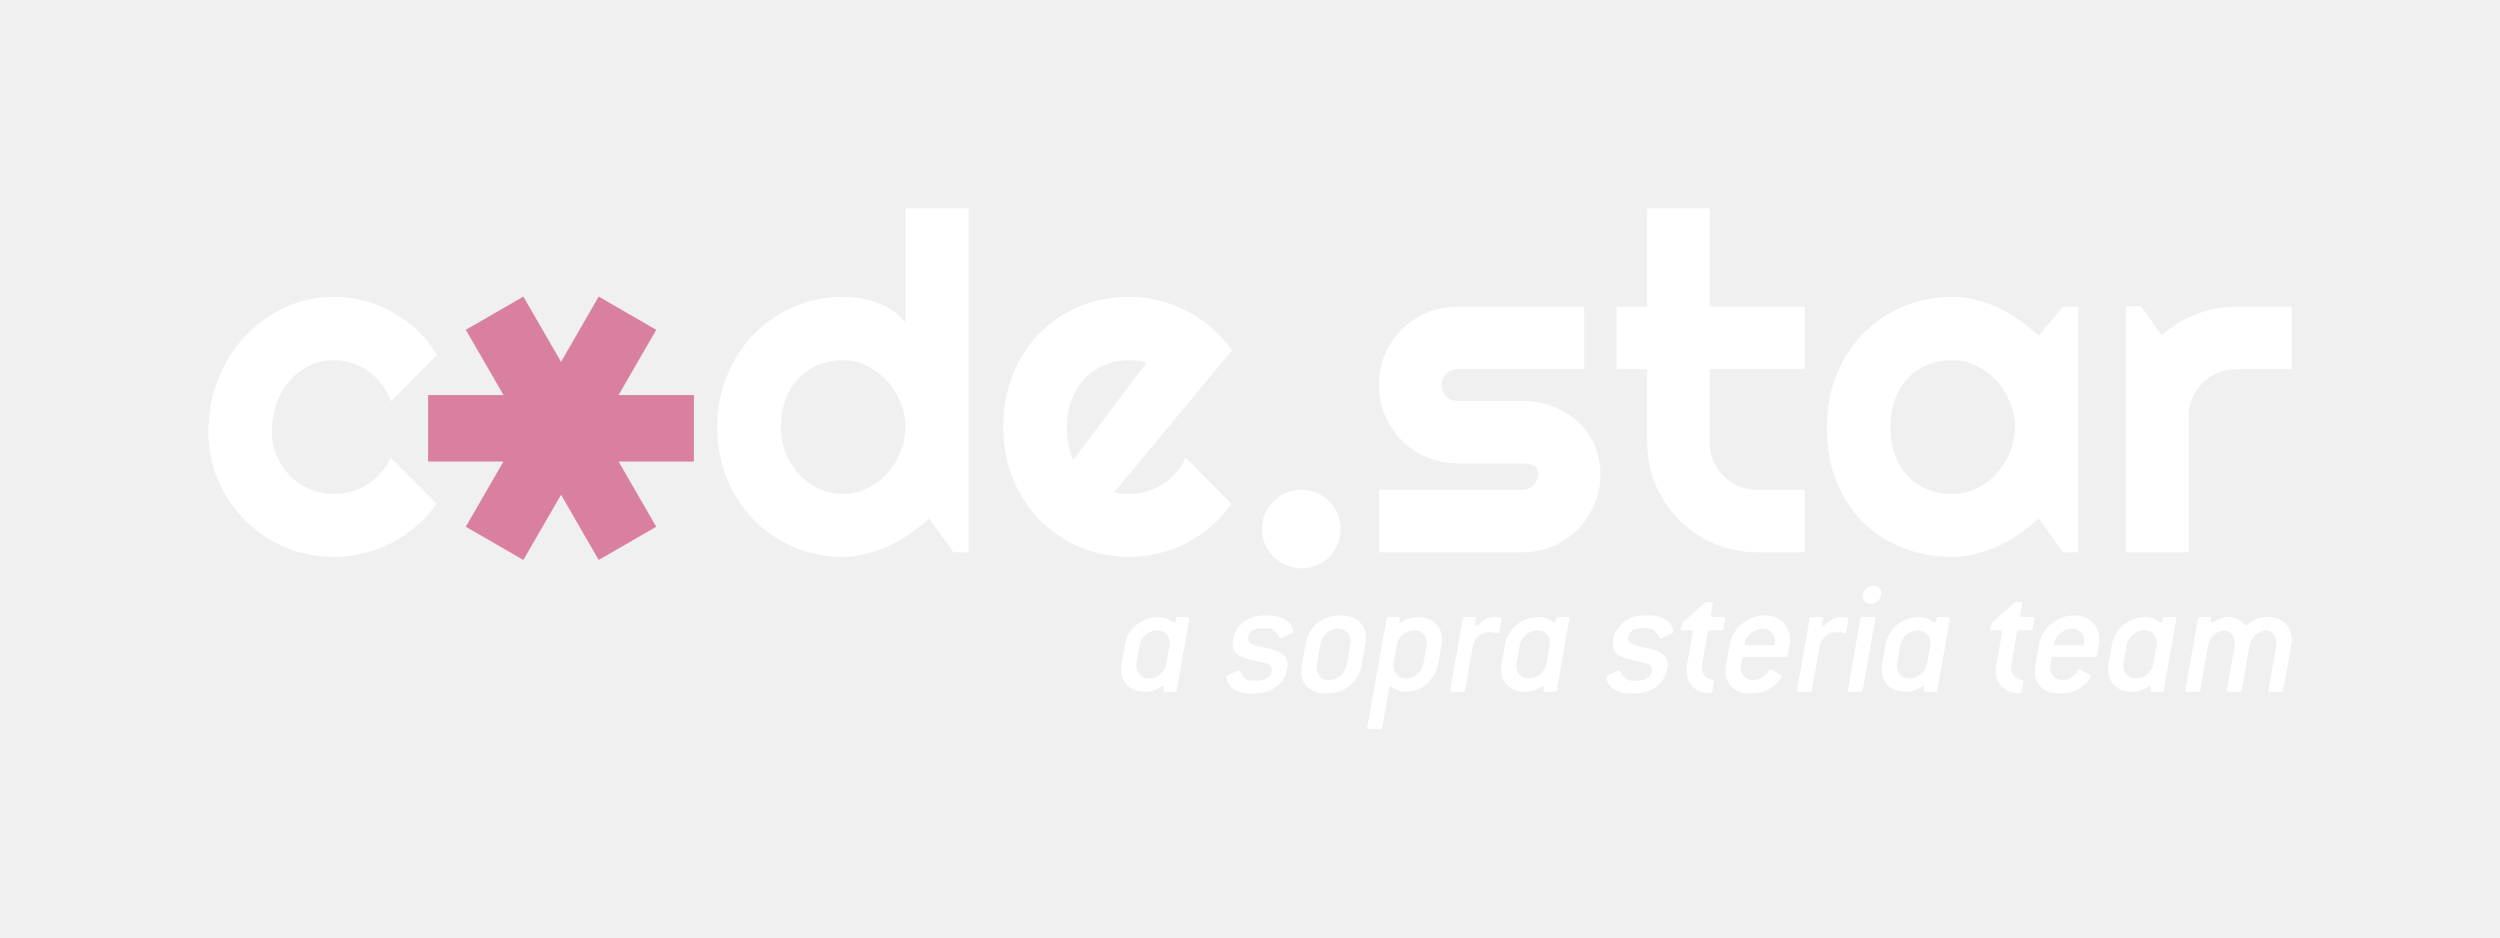
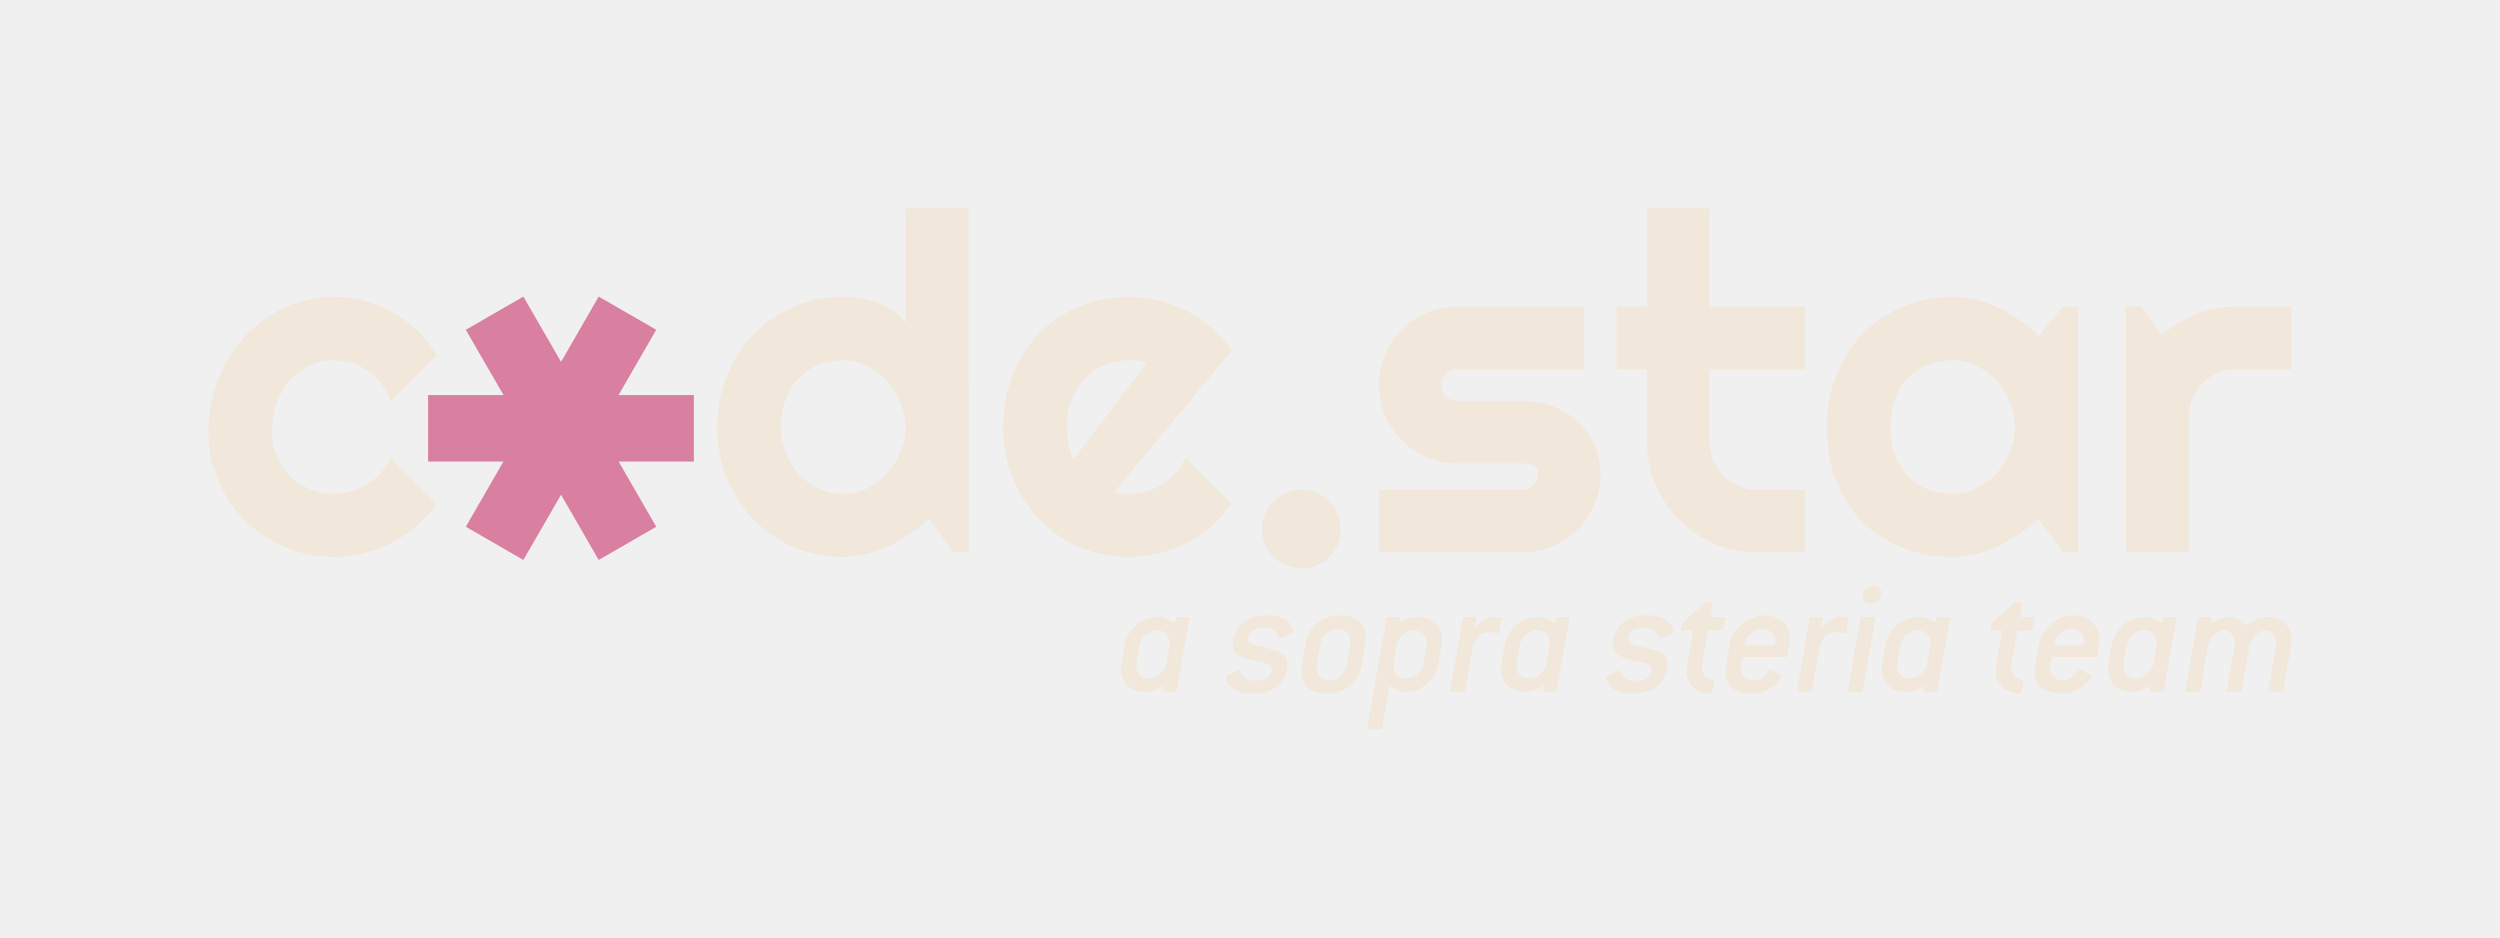
<svg xmlns="http://www.w3.org/2000/svg" width="1200" height="450" viewBox="-60 -60 120 45" style="background-color: #000000;">
-   <path id="codestar" fill="white" d="m-39.026-42.953-2.206 2.217q-.165-.463-.452-.827-.287-.375-.65-.629-.354-.253-.773-.386-.419-.132-.86-.132-.618 0-1.17.254-.54.253-.948.717-.397.452-.628 1.08-.232.63-.232 1.39 0 .618.232 1.158.231.54.628.949.408.408.949.64.551.23 1.169.23.441 0 .849-.12.408-.122.761-.342.364-.232.64-.552.286-.33.463-.728l2.206 2.217q-.42.596-.97 1.07-.541.474-1.18.805-.63.33-1.335.496-.695.177-1.434.177-1.246 0-2.35-.463-1.091-.475-1.918-1.29-.817-.817-1.29-1.909Q-50-38.023-50-39.269q0-1.356.474-2.537.474-1.18 1.29-2.05.828-.883 1.92-1.39 1.103-.508 2.349-.508.739 0 1.445.188.716.187 1.356.551.65.353 1.191.871.552.519.949 1.191zm25.52 9.463h-.727l-1.17-1.621q-.43.386-.915.728-.474.33-1.003.584-.53.243-1.092.386-.552.144-1.125.144-1.246 0-2.35-.463-1.091-.475-1.918-1.302-.817-.838-1.29-1.974-.475-1.147-.475-2.492 0-1.335.474-2.482.474-1.147 1.29-1.985.828-.838 1.92-1.313 1.103-.474 2.349-.474.397 0 .816.066.43.066.827.22.408.144.761.387.353.243.596.595V-50h3.033zm-3.032-6.01q0-.618-.243-1.192-.232-.584-.64-1.025-.408-.452-.96-.717-.54-.276-1.157-.276-.618 0-1.17.22-.54.221-.948.64-.397.408-.628 1.004-.232.596-.232 1.346 0 .65.232 1.235.231.584.628 1.025.408.442.949.695.551.254 1.169.254.617 0 1.158-.265.551-.275.96-.717.407-.452.639-1.025.243-.585.243-1.202zm10.025 3.12q.176.056.353.078.176.01.353.01.44 0 .849-.12.408-.122.761-.342.364-.232.64-.552.286-.33.463-.728l2.206 2.217q-.42.596-.97 1.07-.541.474-1.181.805-.629.33-1.334.496-.695.177-1.434.177-1.246 0-2.35-.463-1.091-.464-1.918-1.29-.817-.828-1.29-1.964-.475-1.147-.475-2.515 0-1.4.474-2.558t1.29-1.974q.828-.817 1.92-1.269 1.103-.452 2.349-.452.739 0 1.445.177.705.176 1.334.507.64.33 1.191.816.552.474.97 1.07zm1.544-6.209q-.21-.077-.42-.099-.198-.022-.418-.022-.618 0-1.17.232-.54.22-.948.64-.397.418-.628 1.014-.232.585-.232 1.324 0 .165.011.375.022.21.055.43.044.21.1.408.055.198.143.353zm9.32 7.974q0 .397-.144.75-.143.342-.397.596-.254.253-.596.397-.341.154-.739.154-.386 0-.738-.154-.342-.144-.607-.397-.254-.254-.408-.596-.143-.353-.143-.75 0-.386.143-.728.154-.341.408-.595.265-.254.607-.397.352-.155.738-.155.398 0 .74.155.341.143.595.397.254.254.397.595.143.342.143.728zm8.723 1.125H6.192v-3h6.882q.31 0 .53-.22.22-.22.22-.53 0-.32-.22-.419-.22-.099-.53-.099H9.942q-.783 0-1.467-.298-.684-.297-1.19-.805-.508-.518-.806-1.202-.287-.684-.287-1.467t.287-1.467q.298-.683.805-1.19.507-.508 1.191-.795.684-.298 1.467-.298h6.099v3H9.942q-.309 0-.53.22-.22.221-.22.53 0 .32.22.552.221.22.53.22h3.132q.772 0 1.456.265.684.254 1.191.717.508.463.805 1.114.298.65.298 1.422 0 .783-.298 1.467-.297.673-.805 1.191-.507.508-1.19.806-.685.286-1.457.286zm11.272 0q-1.092 0-2.052-.408-.96-.419-1.687-1.136-.717-.728-1.136-1.687-.408-.96-.408-2.052v-3.507h-1.467v-3h1.467V-50h3v4.72h4.566v3h-4.566v3.507q0 .475.176.894.177.408.486.717.308.308.727.496.42.176.894.176h2.283v3zm15.407 0h-.728l-1.169-1.621q-.43.386-.915.728-.474.33-1.004.584-.53.243-1.092.386-.551.144-1.125.144-1.246 0-2.349-.42-1.092-.418-1.919-1.212-.816-.806-1.29-1.964-.474-1.158-.474-2.635 0-1.38.474-2.526.474-1.158 1.29-1.985.827-.827 1.92-1.28 1.102-.463 2.348-.463.574 0 1.136.143.563.144 1.092.398.53.253 1.004.595.485.342.904.739l1.17-1.4h.727zM36.72-39.5q0-.618-.242-1.192-.232-.584-.64-1.025-.408-.452-.96-.717-.54-.276-1.158-.276-.617 0-1.169.21-.54.21-.948.617-.397.408-.629 1.015-.231.595-.231 1.368 0 .772.231 1.378.232.596.629 1.004.408.408.948.617.552.21 1.17.21.617 0 1.157-.265.552-.276.96-.717.408-.452.64-1.025.242-.585.242-1.202zm8.338 6.01h-3.01v-11.812h.727l.993 1.401q.728-.662 1.654-1.015.926-.364 1.919-.364h2.658v3h-2.658q-.474 0-.893.177-.42.176-.728.485-.309.309-.485.728-.177.419-.177.893z" />
+   <path id="codestar" fill="#f1e7da" d="m-39.026-42.953-2.206 2.217q-.165-.463-.452-.827-.287-.375-.65-.629-.354-.253-.773-.386-.419-.132-.86-.132-.618 0-1.17.254-.54.253-.948.717-.397.452-.628 1.08-.232.63-.232 1.39 0 .618.232 1.158.231.54.628.949.408.408.949.64.551.23 1.169.23.441 0 .849-.12.408-.122.761-.342.364-.232.64-.552.286-.33.463-.728l2.206 2.217q-.42.596-.97 1.07-.541.474-1.18.805-.63.33-1.335.496-.695.177-1.434.177-1.246 0-2.35-.463-1.091-.475-1.918-1.29-.817-.817-1.29-1.909Q-50-38.023-50-39.269q0-1.356.474-2.537.474-1.18 1.29-2.05.828-.883 1.92-1.39 1.103-.508 2.349-.508.739 0 1.445.188.716.187 1.356.551.65.353 1.191.871.552.519.949 1.191zm25.52 9.463h-.727l-1.17-1.621q-.43.386-.915.728-.474.33-1.003.584-.53.243-1.092.386-.552.144-1.125.144-1.246 0-2.35-.463-1.091-.475-1.918-1.302-.817-.838-1.29-1.974-.475-1.147-.475-2.492 0-1.335.474-2.482.474-1.147 1.29-1.985.828-.838 1.92-1.313 1.103-.474 2.349-.474.397 0 .816.066.43.066.827.22.408.144.761.387.353.243.596.595V-50h3.033zm-3.032-6.01q0-.618-.243-1.192-.232-.584-.64-1.025-.408-.452-.96-.717-.54-.276-1.157-.276-.618 0-1.17.22-.54.221-.948.64-.397.408-.628 1.004-.232.596-.232 1.346 0 .65.232 1.235.231.584.628 1.025.408.442.949.695.551.254 1.169.254.617 0 1.158-.265.551-.275.96-.717.407-.452.639-1.025.243-.585.243-1.202zm10.025 3.12q.176.056.353.078.176.01.353.01.44 0 .849-.12.408-.122.761-.342.364-.232.64-.552.286-.33.463-.728l2.206 2.217q-.42.596-.97 1.07-.541.474-1.181.805-.629.33-1.334.496-.695.177-1.434.177-1.246 0-2.35-.463-1.091-.464-1.918-1.29-.817-.828-1.29-1.964-.475-1.147-.475-2.515 0-1.4.474-2.558t1.29-1.974q.828-.817 1.92-1.269 1.103-.452 2.349-.452.739 0 1.445.177.705.176 1.334.507.64.33 1.191.816.552.474.97 1.07zm1.544-6.209q-.21-.077-.42-.099-.198-.022-.418-.022-.618 0-1.17.232-.54.22-.948.64-.397.418-.628 1.014-.232.585-.232 1.324 0 .165.011.375.022.21.055.43.044.21.1.408.055.198.143.353zm9.32 7.974q0 .397-.144.75-.143.342-.397.596-.254.253-.596.397-.341.154-.739.154-.386 0-.738-.154-.342-.144-.607-.397-.254-.254-.408-.596-.143-.353-.143-.75 0-.386.143-.728.154-.341.408-.595.265-.254.607-.397.352-.155.738-.155.398 0 .74.155.341.143.595.397.254.254.397.595.143.342.143.728zm8.723 1.125H6.192v-3h6.882q.31 0 .53-.22.22-.22.22-.53 0-.32-.22-.419-.22-.099-.53-.099H9.942q-.783 0-1.467-.298-.684-.297-1.19-.805-.508-.518-.806-1.202-.287-.684-.287-1.467t.287-1.467q.298-.683.805-1.19.507-.508 1.191-.795.684-.298 1.467-.298h6.099v3H9.942q-.309 0-.53.22-.22.221-.22.53 0 .32.22.552.221.22.53.22h3.132q.772 0 1.456.265.684.254 1.191.717.508.463.805 1.114.298.65.298 1.422 0 .783-.298 1.467-.297.673-.805 1.191-.507.508-1.19.806-.685.286-1.457.286zm11.272 0q-1.092 0-2.052-.408-.96-.419-1.687-1.136-.717-.728-1.136-1.687-.408-.96-.408-2.052v-3.507h-1.467v-3h1.467V-50h3v4.72h4.566v3h-4.566v3.507q0 .475.176.894.177.408.486.717.308.308.727.496.42.176.894.176h2.283v3zm15.407 0h-.728l-1.169-1.621q-.43.386-.915.728-.474.33-1.004.584-.53.243-1.092.386-.551.144-1.125.144-1.246 0-2.349-.42-1.092-.418-1.919-1.212-.816-.806-1.29-1.964-.474-1.158-.474-2.635 0-1.38.474-2.526.474-1.158 1.29-1.985.827-.827 1.92-1.28 1.102-.463 2.348-.463.574 0 1.136.143.563.144 1.092.398.53.253 1.004.595.485.342.904.739l1.17-1.4h.727zM36.72-39.5q0-.618-.242-1.192-.232-.584-.64-1.025-.408-.452-.96-.717-.54-.276-1.158-.276-.617 0-1.169.21-.54.21-.948.617-.397.408-.629 1.015-.231.595-.231 1.368 0 .772.231 1.378.232.596.629 1.004.408.408.948.617.552.21 1.17.21.617 0 1.157-.265.552-.276.96-.717.408-.452.64-1.025.242-.585.242-1.202zm8.338 6.01h-3.01v-11.812h.727l.993 1.401q.728-.662 1.654-1.015.926-.364 1.919-.364h2.658v3h-2.658q-.474 0-.893.177-.42.176-.728.485-.309.309-.485.728-.177.419-.177.893z" />
  <path id="star" fill="#d980a0" d="m-34.879-45.764-2.762 1.594 1.81 3.134h-3.62v3.189h3.616l-1.806 3.13 2.762 1.595 1.81-3.13 1.806 3.13 2.763-1.595-1.807-3.13h3.613v-3.19h-3.616l1.81-3.133-2.763-1.594-1.806 3.133z" />
-   <path id="tagline" fill="white" d="M-3.86-29.027q.007-.04.007-.12 0-.254-.167-.422-.167-.175-.43-.175-.16 0-.303.064-.136.055-.256.151-.111.096-.191.231-.072.128-.096.271l-.151.877q-.008.04-.008.12 0 .255.167.43.168.168.43.168.152 0 .296-.056.143-.056.255-.151.12-.104.191-.231.08-.136.104-.28zm.342 2.153q-.008.08-.095.08h-.479q-.063 0-.063-.056v-.024l.015-.096v-.023q0-.072-.055-.072-.032 0-.096.048-.064.04-.167.087-.096.048-.24.096-.143.04-.327.04-.526 0-.845-.295-.319-.295-.319-.797 0-.128.024-.264l.152-.877q.048-.295.191-.542.152-.255.367-.43.215-.184.486-.28.28-.103.582-.103.168 0 .287.04.128.04.216.095.087.048.143.088.056.04.096.04.048 0 .072-.088l.023-.095q.016-.04.024-.056.016-.024.064-.024h.479q.071 0 .071.064v.016zm4.434-3.588q.27 0 .478.072.215.064.367.175.151.112.23.256.08.143.08.295 0 .04-.055.063l-.502.232-.048.015q-.016 0-.048-.047-.12-.2-.24-.32-.119-.127-.366-.127h-.24q-.318 0-.494.136-.167.135-.167.343 0 .12.056.19.063.065.175.113.12.047.287.087.168.04.39.088.495.112.734.279.248.167.248.51 0 .287-.12.542-.112.248-.319.439-.2.183-.486.295-.28.112-.622.112h-.24q-.279 0-.494-.072-.215-.072-.367-.184-.143-.12-.223-.255-.072-.143-.072-.287 0-.04.056-.063l.503-.232q.015-.008.023-.008.008-.008.024-.008t.056.048q.056.088.104.176.056.08.12.143.071.056.159.096.088.032.223.032h.24q.302 0 .494-.152.191-.16.191-.367 0-.12-.064-.183-.056-.072-.175-.112-.112-.047-.287-.08-.176-.04-.399-.087-.486-.112-.725-.271-.232-.16-.232-.51 0-.287.112-.535.12-.247.319-.43.2-.192.47-.295.28-.112.606-.112zm3.906 1.356q.008-.032.008-.064v-.064q0-.255-.175-.423-.167-.167-.447-.167-.143 0-.279.064-.135.056-.255.151-.111.096-.191.232-.072.127-.096.27l-.183 1.037q-.008.04-.008.072v.056q0 .255.167.422.168.168.43.168.152 0 .296-.056.143-.056.255-.152.112-.103.191-.23.08-.136.104-.28zm.535 1.036q-.056.303-.2.55-.143.247-.366.43-.216.176-.503.28-.279.096-.606.096-.574 0-.9-.287-.32-.295-.32-.79 0-.135.024-.279l.184-1.036q.055-.303.199-.55.143-.256.359-.431.223-.183.502-.28.287-.095.614-.095.574 0 .893.295.327.287.327.782 0 .135-.024.279zm3.117-.957q.008-.04.008-.12 0-.254-.167-.422-.168-.175-.455-.175-.143 0-.279.064-.135.055-.255.151-.112.096-.191.231-.072.128-.096.271l-.151.877q-.008.04-.008.12 0 .255.167.43.167.168.43.168.152 0 .296-.056.143-.056.255-.151.12-.104.191-.231.08-.136.104-.28zm.566.877q-.048.272-.191.527-.144.247-.375.454-.406.375-1.028.375-.144 0-.263-.04-.112-.04-.2-.088-.08-.055-.143-.095-.056-.04-.096-.04-.048 0-.064.087l-.335 1.89q-.008.08-.095.08h-.558q-.064 0-.064-.056v-.024l.925-5.222q.008-.08.087-.08h.479q.071 0 .071.08l-.023.095v.024q0 .072.047.072.024 0 .088-.04.064-.048.168-.096.103-.047.247-.087.143-.048.335-.048.526 0 .845.295.319.295.319.797 0 .136-.024.263zm2.934-1.53q-.015.08-.063.08-.056 0-.152-.025-.088-.032-.231-.032-.335 0-.558.192-.215.183-.28.518l-.366 2.073q-.008.08-.096.08H9.67q-.064 0-.064-.056v-.024l.606-3.428q.008-.08.088-.08h.478q.072 0 .072.064v.016l-.048.255v.024q0 .071.056.071.032 0 .104-.063.072-.072.175-.152.112-.08.24-.143.135-.072.286-.072.232 0 .32.016.095.008.095.072v.016zm2.408.653q.008-.04.008-.12 0-.254-.167-.422-.168-.175-.43-.175-.16 0-.304.064-.135.055-.255.151-.111.096-.191.231-.072.128-.096.271l-.151.877q-.008.04-.008.12 0 .255.167.43.168.168.43.168.152 0 .296-.056.143-.056.255-.151.12-.104.191-.231.08-.136.104-.28zm.343 2.153q-.008.08-.095.08h-.479q-.064 0-.064-.056v-.024l.016-.096v-.023q0-.072-.055-.072-.032 0-.096.048-.064.04-.168.087-.095.048-.239.096-.143.04-.327.04-.526 0-.845-.295-.319-.295-.319-.797 0-.128.024-.264l.152-.877q.047-.295.191-.542.151-.255.367-.43.215-.184.486-.28.28-.103.582-.103.168 0 .287.04.128.04.215.095.088.048.144.088.056.04.096.04.047 0 .071-.088l.024-.095q.016-.04.024-.056.016-.024.064-.024h.478q.072 0 .072.064v.016zm4.433-3.588q.271 0 .479.072.215.064.367.175.151.112.23.256.08.143.08.295 0 .04-.055.063l-.503.232-.047.015q-.016 0-.048-.047-.12-.2-.24-.32-.12-.127-.366-.127h-.24q-.318 0-.494.136-.167.135-.167.343 0 .12.056.19.063.065.175.113.12.047.287.087.167.04.39.088.495.112.734.279.247.167.247.51 0 .287-.12.542-.11.248-.318.439-.2.183-.486.295-.28.112-.622.112h-.24q-.279 0-.494-.072-.215-.072-.367-.184-.143-.12-.223-.255-.072-.143-.072-.287 0-.04.056-.063l.502-.232q.016-.008.024-.008.008-.008.024-.008t.056.048q.056.088.104.176.056.08.12.143.071.056.159.096.087.032.223.032h.24q.302 0 .494-.152.19-.16.19-.367 0-.12-.063-.183-.056-.072-.175-.112-.112-.047-.287-.08-.176-.04-.399-.087-.486-.112-.726-.271-.23-.16-.23-.51 0-.287.11-.535.12-.247.32-.43.2-.192.47-.295.28-.112.606-.112zm3.564.638q-.008.08-.095.08h-.558q-.072 0-.096.08l-.28 1.594q-.007.04-.007.072v.056q0 .223.135.382.144.152.407.2.048.024.048.064v.016l-.088.478q-.024.08-.16.08-.223 0-.422-.08-.191-.08-.343-.223-.143-.144-.23-.343-.08-.207-.08-.455 0-.111.023-.247l.28-1.594v-.024q0-.056-.064-.056h-.439q-.072 0-.072-.048v-.016q.008-.008.008-.016l.064-.279 1.092-.973.056-.024h.247q.064 0 .064.056v.024l-.096.558v.024q0 .056.064.056h.558q.072 0 .072.064v.016zm2.368.797q.112 0 .112-.215 0-.24-.175-.407-.176-.175-.43-.175-.16 0-.312.072-.151.064-.27.175-.12.104-.192.24-.072.127-.072.255 0 .055.064.055zm.718.479q-.008.08-.096.08H23.72q-.088 0-.096.08l-.055.318q-.008.032-.008.064v.064q0 .247.167.422.167.168.43.168.312 0 .527-.216.135-.127.191-.207.064-.088.104-.088.016 0 .048.016l.462.256q.032.016.032.04 0 .063-.136.239-.135.167-.43.366-.16.104-.399.168-.231.064-.51.064-.574 0-.901-.287-.319-.295-.319-.79 0-.135.024-.279l.183-1.036q.032-.176.112-.36.088-.183.223-.342.263-.319.614-.486.351-.168.726-.168.27 0 .494.088.223.088.383.247.16.152.247.359.088.207.088.446v.112q0 .048-.016.104zm2.815-1.132q-.016.08-.064.08-.056 0-.152-.025-.087-.032-.23-.032-.336 0-.559.192-.215.183-.279.518l-.367 2.073q-.008.08-.095.08h-.559q-.063 0-.063-.056v-.024l.606-3.428q.008-.08.087-.08h.479q.071 0 .071.064v.016l-.047.255v.024q0 .071.055.071.032 0 .104-.063.072-.072.175-.152.112-.08.24-.143.135-.072.287-.072.23 0 .319.016.095.008.095.072v.016zm.789 2.806q-.008.08-.096.08h-.558q-.064 0-.064-.056v-.024l.606-3.428q.008-.08.088-.08h.558q.072 0 .072.064v.016zm.893-4.656q0 .207-.16.359-.15.151-.366.151-.16 0-.263-.104-.104-.103-.104-.263 0-.207.16-.359.159-.151.366-.151.168 0 .263.104.104.095.104.263zm2.344 2.503q.008-.04.008-.12 0-.254-.167-.422-.168-.175-.43-.175-.16 0-.304.064-.135.055-.255.151-.112.096-.191.231-.072.128-.096.271l-.151.877q-.008.04-.008.12 0 .255.167.43.167.168.43.168.152 0 .296-.056.143-.056.255-.151.12-.104.191-.231.08-.136.104-.28zm.343 2.153q-.008.08-.096.08h-.478q-.064 0-.064-.056v-.024l.016-.096v-.023q0-.072-.056-.072-.032 0-.095.048-.064.04-.168.087-.096.048-.239.096-.144.04-.327.04-.526 0-.845-.295-.319-.295-.319-.797 0-.128.024-.264l.151-.877q.048-.295.192-.542.151-.255.367-.43.215-.184.486-.28.279-.103.582-.103.167 0 .287.04.128.04.215.095.088.048.144.088.056.04.095.04.048 0 .072-.088l.024-.095q.016-.04.024-.056.016-.024.064-.024h.478q.072 0 .072.064v.016zm4.577-2.95q-.008.08-.096.08h-.558q-.072 0-.096.08l-.279 1.594q-.008.04-.008.072v.056q0 .223.136.382.143.152.406.2.048.024.048.064v.016l-.088.478q-.023.08-.159.08-.223 0-.423-.08-.191-.08-.342-.223-.144-.144-.232-.343-.08-.207-.08-.455 0-.111.024-.247l.28-1.594v-.024q0-.056-.064-.056h-.439q-.072 0-.072-.048v-.016q.008-.008.008-.016l.064-.279 1.093-.973.055-.024h.248q.063 0 .063.056v.024l-.095.558v.024q0 .056.063.056h.559q.071 0 .071.064v.016zm2.368.797q.111 0 .111-.215 0-.24-.175-.407-.175-.175-.43-.175-.16 0-.312.072-.151.064-.27.175-.12.104-.192.24-.072.127-.072.255 0 .055.064.055zm.717.479q-.008.08-.095.08h-1.994q-.087 0-.095.08l-.056.318q-.008.032-.008.064v.064q0 .247.167.422.168.168.43.168.312 0 .527-.216.136-.127.191-.207.064-.088.104-.088.016 0 .048.016l.462.256q.032.016.032.04 0 .063-.135.239-.136.167-.43.366-.16.104-.4.168-.23.064-.51.064-.574 0-.9-.287-.32-.295-.32-.79 0-.135.024-.279l.184-1.036q.031-.176.111-.36.088-.183.223-.342.264-.319.614-.486.351-.168.726-.168.271 0 .494.088.224.088.383.247.16.152.247.359.088.207.088.446v.112q0 .048-.016.104zm2.863-.479q.008-.04.008-.12 0-.254-.168-.422-.167-.175-.43-.175-.16 0-.303.064-.136.055-.255.151-.112.096-.192.231-.072.128-.095.271l-.152.877q-.008.04-.008.12 0 .255.168.43.167.168.43.168.152 0 .295-.056.144-.056.255-.151.12-.104.192-.231.08-.136.103-.28zm.343 2.153q-.008.08-.096.08h-.478q-.064 0-.064-.056v-.024l.016-.096v-.023q0-.072-.056-.072-.032 0-.096.048-.064.04-.167.087-.096.048-.24.096-.143.04-.326.04-.527 0-.846-.295-.318-.295-.318-.797 0-.128.023-.264l.152-.877q.048-.295.191-.542.152-.255.367-.43.215-.184.486-.28.28-.103.582-.103.168 0 .288.04.127.04.215.095.088.048.143.088.056.04.096.04.048 0 .072-.088l.024-.095q.016-.04.024-.056.016-.024.063-.024h.479q.072 0 .072.064v.016zm5.74 0q-.008.08-.095.08h-.558q-.064 0-.064-.056v-.024l.374-2.153q.008-.04.008-.12 0-.254-.151-.422-.144-.175-.367-.175-.12 0-.247.064-.12.055-.231.151-.104.096-.184.231-.08.128-.103.271l-.375 2.153q-.008.08-.096.08h-.558q-.064 0-.064-.056v-.024l.375-2.153q.008-.04.008-.12 0-.254-.151-.422-.144-.175-.367-.175-.12 0-.247.064-.128.055-.24.151-.103.096-.183.231-.072.128-.096.271l-.374 2.153q-.008.08-.096.08h-.558q-.064 0-.064-.056v-.024l.606-3.428q.008-.08.088-.08h.478q.08 0 .08.048 0 .008-.008.016v.016l-.024.103q0 .016-.008.024v.008q0 .056.048.056.04 0 .111-.04.072-.048.168-.095.104-.048.24-.088.135-.048.294-.048.215 0 .359.064.151.064.247.135.096.072.144.136.055.064.08.064.031 0 .103-.056.08-.064.215-.152.311-.191.742-.191.526 0 .829.303.311.303.311.79 0 .135-.024.262z" />
+   <path id="tagline" fill="#f1e7da" d="M-3.86-29.027q.007-.04.007-.12 0-.254-.167-.422-.167-.175-.43-.175-.16 0-.303.064-.136.055-.256.151-.111.096-.191.231-.072.128-.096.271l-.151.877q-.008.04-.008.12 0 .255.167.43.168.168.43.168.152 0 .296-.056.143-.056.255-.151.12-.104.191-.231.08-.136.104-.28zm.342 2.153q-.008.08-.095.08h-.479q-.063 0-.063-.056v-.024l.015-.096v-.023q0-.072-.055-.072-.032 0-.096.048-.064.04-.167.087-.096.048-.24.096-.143.04-.327.04-.526 0-.845-.295-.319-.295-.319-.797 0-.128.024-.264l.152-.877q.048-.295.191-.542.152-.255.367-.43.215-.184.486-.28.28-.103.582-.103.168 0 .287.04.128.04.216.095.087.048.143.088.056.04.096.04.048 0 .072-.088l.023-.095q.016-.04.024-.056.016-.024.064-.024h.479q.071 0 .071.064v.016zm4.434-3.588q.27 0 .478.072.215.064.367.175.151.112.23.256.08.143.08.295 0 .04-.055.063l-.502.232-.048.015q-.016 0-.048-.047-.12-.2-.24-.32-.119-.127-.366-.127h-.24q-.318 0-.494.136-.167.135-.167.343 0 .12.056.19.063.065.175.113.12.047.287.087.168.04.39.088.495.112.734.279.248.167.248.51 0 .287-.12.542-.112.248-.319.439-.2.183-.486.295-.28.112-.622.112h-.24q-.279 0-.494-.072-.215-.072-.367-.184-.143-.12-.223-.255-.072-.143-.072-.287 0-.04.056-.063l.503-.232q.015-.008.023-.008.008-.008.024-.008t.056.048q.056.088.104.176.056.08.12.143.071.056.159.096.088.032.223.032h.24q.302 0 .494-.152.191-.16.191-.367 0-.12-.064-.183-.056-.072-.175-.112-.112-.047-.287-.08-.176-.04-.399-.087-.486-.112-.725-.271-.232-.16-.232-.51 0-.287.112-.535.12-.247.319-.43.2-.192.47-.295.28-.112.606-.112zm3.906 1.356q.008-.032.008-.064v-.064q0-.255-.175-.423-.167-.167-.447-.167-.143 0-.279.064-.135.056-.255.151-.111.096-.191.232-.072.127-.096.27l-.183 1.037q-.008.04-.008.072v.056q0 .255.167.422.168.168.43.168.152 0 .296-.056.143-.056.255-.152.112-.103.191-.23.08-.136.104-.28zm.535 1.036q-.056.303-.2.55-.143.247-.366.43-.216.176-.503.28-.279.096-.606.096-.574 0-.9-.287-.32-.295-.32-.79 0-.135.024-.279l.184-1.036q.055-.303.199-.55.143-.256.359-.431.223-.183.502-.28.287-.095.614-.095.574 0 .893.295.327.287.327.782 0 .135-.024.279zm3.117-.957q.008-.04.008-.12 0-.254-.167-.422-.168-.175-.455-.175-.143 0-.279.064-.135.055-.255.151-.112.096-.191.231-.072.128-.096.271l-.151.877q-.008.04-.008.12 0 .255.167.43.167.168.43.168.152 0 .296-.056.143-.056.255-.151.12-.104.191-.231.08-.136.104-.28zm.566.877q-.048.272-.191.527-.144.247-.375.454-.406.375-1.028.375-.144 0-.263-.04-.112-.04-.2-.088-.08-.055-.143-.095-.056-.04-.096-.04-.048 0-.064.087l-.335 1.89q-.008.08-.095.08h-.558q-.064 0-.064-.056v-.024l.925-5.222q.008-.08.087-.08h.479q.071 0 .071.08l-.023.095v.024q0 .072.047.072.024 0 .088-.04.064-.048.168-.096.103-.047.247-.087.143-.048.335-.048.526 0 .845.295.319.295.319.797 0 .136-.024.263zm2.934-1.53q-.015.08-.063.08-.056 0-.152-.025-.088-.032-.231-.032-.335 0-.558.192-.215.183-.28.518l-.366 2.073q-.008.08-.096.08H9.67q-.064 0-.064-.056v-.024l.606-3.428q.008-.08.088-.08h.478q.072 0 .072.064v.016l-.048.255v.024q0 .071.056.071.032 0 .104-.063.072-.072.175-.152.112-.08.24-.143.135-.072.286-.072.232 0 .32.016.095.008.095.072v.016zm2.408.653q.008-.04.008-.12 0-.254-.167-.422-.168-.175-.43-.175-.16 0-.304.064-.135.055-.255.151-.111.096-.191.231-.072.128-.096.271l-.151.877q-.008.04-.008.12 0 .255.167.43.168.168.43.168.152 0 .296-.056.143-.056.255-.151.12-.104.191-.231.08-.136.104-.28zm.343 2.153q-.008.08-.095.08h-.479q-.064 0-.064-.056v-.024l.016-.096v-.023q0-.072-.055-.072-.032 0-.096.048-.064.04-.168.087-.095.048-.239.096-.143.04-.327.04-.526 0-.845-.295-.319-.295-.319-.797 0-.128.024-.264l.152-.877q.047-.295.191-.542.151-.255.367-.43.215-.184.486-.28.28-.103.582-.103.168 0 .287.04.128.04.215.095.088.048.144.088.056.04.096.04.047 0 .071-.088l.024-.095q.016-.04.024-.056.016-.024.064-.024h.478q.072 0 .072.064v.016zm4.433-3.588q.271 0 .479.072.215.064.367.175.151.112.23.256.08.143.08.295 0 .04-.055.063l-.503.232-.047.015q-.016 0-.048-.047-.12-.2-.24-.32-.12-.127-.366-.127h-.24q-.318 0-.494.136-.167.135-.167.343 0 .12.056.19.063.065.175.113.12.047.287.087.167.04.39.088.495.112.734.279.247.167.247.51 0 .287-.12.542-.11.248-.318.439-.2.183-.486.295-.28.112-.622.112h-.24q-.279 0-.494-.072-.215-.072-.367-.184-.143-.12-.223-.255-.072-.143-.072-.287 0-.04.056-.063l.502-.232q.016-.008.024-.008.008-.008.024-.008t.056.048q.056.088.104.176.056.08.12.143.071.056.159.096.087.032.223.032h.24q.302 0 .494-.152.19-.16.19-.367 0-.12-.063-.183-.056-.072-.175-.112-.112-.047-.287-.08-.176-.04-.399-.087-.486-.112-.726-.271-.23-.16-.23-.51 0-.287.11-.535.12-.247.32-.43.2-.192.47-.295.28-.112.606-.112zm3.564.638q-.008.08-.095.08h-.558q-.072 0-.096.08l-.28 1.594q-.007.04-.007.072v.056q0 .223.135.382.144.152.407.2.048.024.048.064v.016l-.088.478q-.024.08-.16.08-.223 0-.422-.08-.191-.08-.343-.223-.143-.144-.23-.343-.08-.207-.08-.455 0-.111.023-.247l.28-1.594v-.024q0-.056-.064-.056h-.439q-.072 0-.072-.048v-.016q.008-.008.008-.016l.064-.279 1.092-.973.056-.024h.247q.064 0 .064.056v.024l-.096.558v.024q0 .056.064.056h.558q.072 0 .072.064v.016zm2.368.797q.112 0 .112-.215 0-.24-.175-.407-.176-.175-.43-.175-.16 0-.312.072-.151.064-.27.175-.12.104-.192.24-.072.127-.072.255 0 .055.064.055zm.718.479q-.008.08-.096.08H23.72q-.088 0-.096.08l-.055.318q-.008.032-.008.064v.064q0 .247.167.422.167.168.43.168.312 0 .527-.216.135-.127.191-.207.064-.088.104-.088.016 0 .048.016l.462.256q.032.016.032.04 0 .063-.136.239-.135.167-.43.366-.16.104-.399.168-.231.064-.51.064-.574 0-.901-.287-.319-.295-.319-.79 0-.135.024-.279l.183-1.036q.032-.176.112-.36.088-.183.223-.342.263-.319.614-.486.351-.168.726-.168.27 0 .494.088.223.088.383.247.16.152.247.359.088.207.088.446v.112q0 .048-.016.104zm2.815-1.132q-.016.08-.064.08-.056 0-.152-.025-.087-.032-.23-.032-.336 0-.559.192-.215.183-.279.518l-.367 2.073q-.008.08-.095.08h-.559q-.063 0-.063-.056v-.024l.606-3.428q.008-.08.087-.08h.479q.071 0 .071.064v.016l-.047.255v.024q0 .071.055.071.032 0 .104-.063.072-.072.175-.152.112-.08.24-.143.135-.072.287-.072.23 0 .319.016.095.008.095.072v.016zm.789 2.806q-.008.08-.096.08h-.558q-.064 0-.064-.056v-.024l.606-3.428q.008-.08.088-.08h.558q.072 0 .072.064v.016zm.893-4.656q0 .207-.16.359-.15.151-.366.151-.16 0-.263-.104-.104-.103-.104-.263 0-.207.16-.359.159-.151.366-.151.168 0 .263.104.104.095.104.263zm2.344 2.503q.008-.04.008-.12 0-.254-.167-.422-.168-.175-.43-.175-.16 0-.304.064-.135.055-.255.151-.112.096-.191.231-.072.128-.096.271l-.151.877q-.008.04-.008.12 0 .255.167.43.167.168.43.168.152 0 .296-.056.143-.056.255-.151.12-.104.191-.231.08-.136.104-.28zm.343 2.153q-.008.08-.096.08h-.478q-.064 0-.064-.056v-.024l.016-.096v-.023q0-.072-.056-.072-.032 0-.095.048-.064.04-.168.087-.096.048-.239.096-.144.04-.327.04-.526 0-.845-.295-.319-.295-.319-.797 0-.128.024-.264l.151-.877q.048-.295.192-.542.151-.255.367-.43.215-.184.486-.28.279-.103.582-.103.167 0 .287.04.128.04.215.095.088.048.144.088.056.04.095.04.048 0 .072-.088l.024-.095q.016-.04.024-.056.016-.024.064-.024h.478q.072 0 .072.064v.016zm4.577-2.95q-.008.08-.096.08h-.558q-.072 0-.096.08l-.279 1.594q-.008.04-.008.072v.056q0 .223.136.382.143.152.406.2.048.024.048.064v.016l-.088.478q-.023.08-.159.08-.223 0-.423-.08-.191-.08-.342-.223-.144-.144-.232-.343-.08-.207-.08-.455 0-.111.024-.247l.28-1.594v-.024q0-.056-.064-.056h-.439q-.072 0-.072-.048v-.016q.008-.008.008-.016l.064-.279 1.093-.973.055-.024h.248q.063 0 .063.056v.024l-.095.558v.024q0 .056.063.056h.559q.071 0 .071.064v.016zm2.368.797q.111 0 .111-.215 0-.24-.175-.407-.175-.175-.43-.175-.16 0-.312.072-.151.064-.27.175-.12.104-.192.24-.072.127-.072.255 0 .055.064.055zm.717.479q-.008.08-.095.08h-1.994q-.087 0-.095.08l-.056.318q-.008.032-.008.064v.064q0 .247.167.422.168.168.43.168.312 0 .527-.216.136-.127.191-.207.064-.088.104-.088.016 0 .048.016l.462.256q.032.016.032.04 0 .063-.135.239-.136.167-.43.366-.16.104-.4.168-.23.064-.51.064-.574 0-.9-.287-.32-.295-.32-.79 0-.135.024-.279l.184-1.036q.031-.176.111-.36.088-.183.223-.342.264-.319.614-.486.351-.168.726-.168.271 0 .494.088.224.088.383.247.16.152.247.359.088.207.088.446v.112q0 .048-.016.104zm2.863-.479q.008-.04.008-.12 0-.254-.168-.422-.167-.175-.43-.175-.16 0-.303.064-.136.055-.255.151-.112.096-.192.231-.072.128-.095.271l-.152.877q-.008.04-.008.12 0 .255.168.43.167.168.43.168.152 0 .295-.056.144-.056.255-.151.12-.104.192-.231.08-.136.103-.28zm.343 2.153q-.008.08-.096.08h-.478q-.064 0-.064-.056v-.024l.016-.096v-.023q0-.072-.056-.072-.032 0-.096.048-.064.04-.167.087-.096.048-.24.096-.143.04-.326.04-.527 0-.846-.295-.318-.295-.318-.797 0-.128.023-.264l.152-.877q.048-.295.191-.542.152-.255.367-.43.215-.184.486-.28.28-.103.582-.103.168 0 .288.04.127.04.215.095.088.048.143.088.056.04.096.04.048 0 .072-.088l.024-.095q.016-.04.024-.056.016-.024.063-.024h.479q.072 0 .072.064v.016zm5.74 0q-.008.08-.095.08h-.558q-.064 0-.064-.056v-.024l.374-2.153q.008-.04.008-.12 0-.254-.151-.422-.144-.175-.367-.175-.12 0-.247.064-.12.055-.231.151-.104.096-.184.231-.08.128-.103.271l-.375 2.153q-.008.08-.096.08h-.558q-.064 0-.064-.056v-.024l.375-2.153q.008-.04.008-.12 0-.254-.151-.422-.144-.175-.367-.175-.12 0-.247.064-.128.055-.24.151-.103.096-.183.231-.072.128-.096.271l-.374 2.153q-.008.08-.096.08h-.558q-.064 0-.064-.056v-.024l.606-3.428q.008-.08.088-.08h.478q.08 0 .08.048 0 .008-.008.016v.016l-.024.103q0 .016-.008.024v.008q0 .056.048.056.04 0 .111-.04.072-.048.168-.095.104-.048.24-.088.135-.048.294-.048.215 0 .359.064.151.064.247.135.096.072.144.136.055.064.08.064.031 0 .103-.056.08-.064.215-.152.311-.191.742-.191.526 0 .829.303.311.303.311.79 0 .135-.024.262z" />
</svg>
